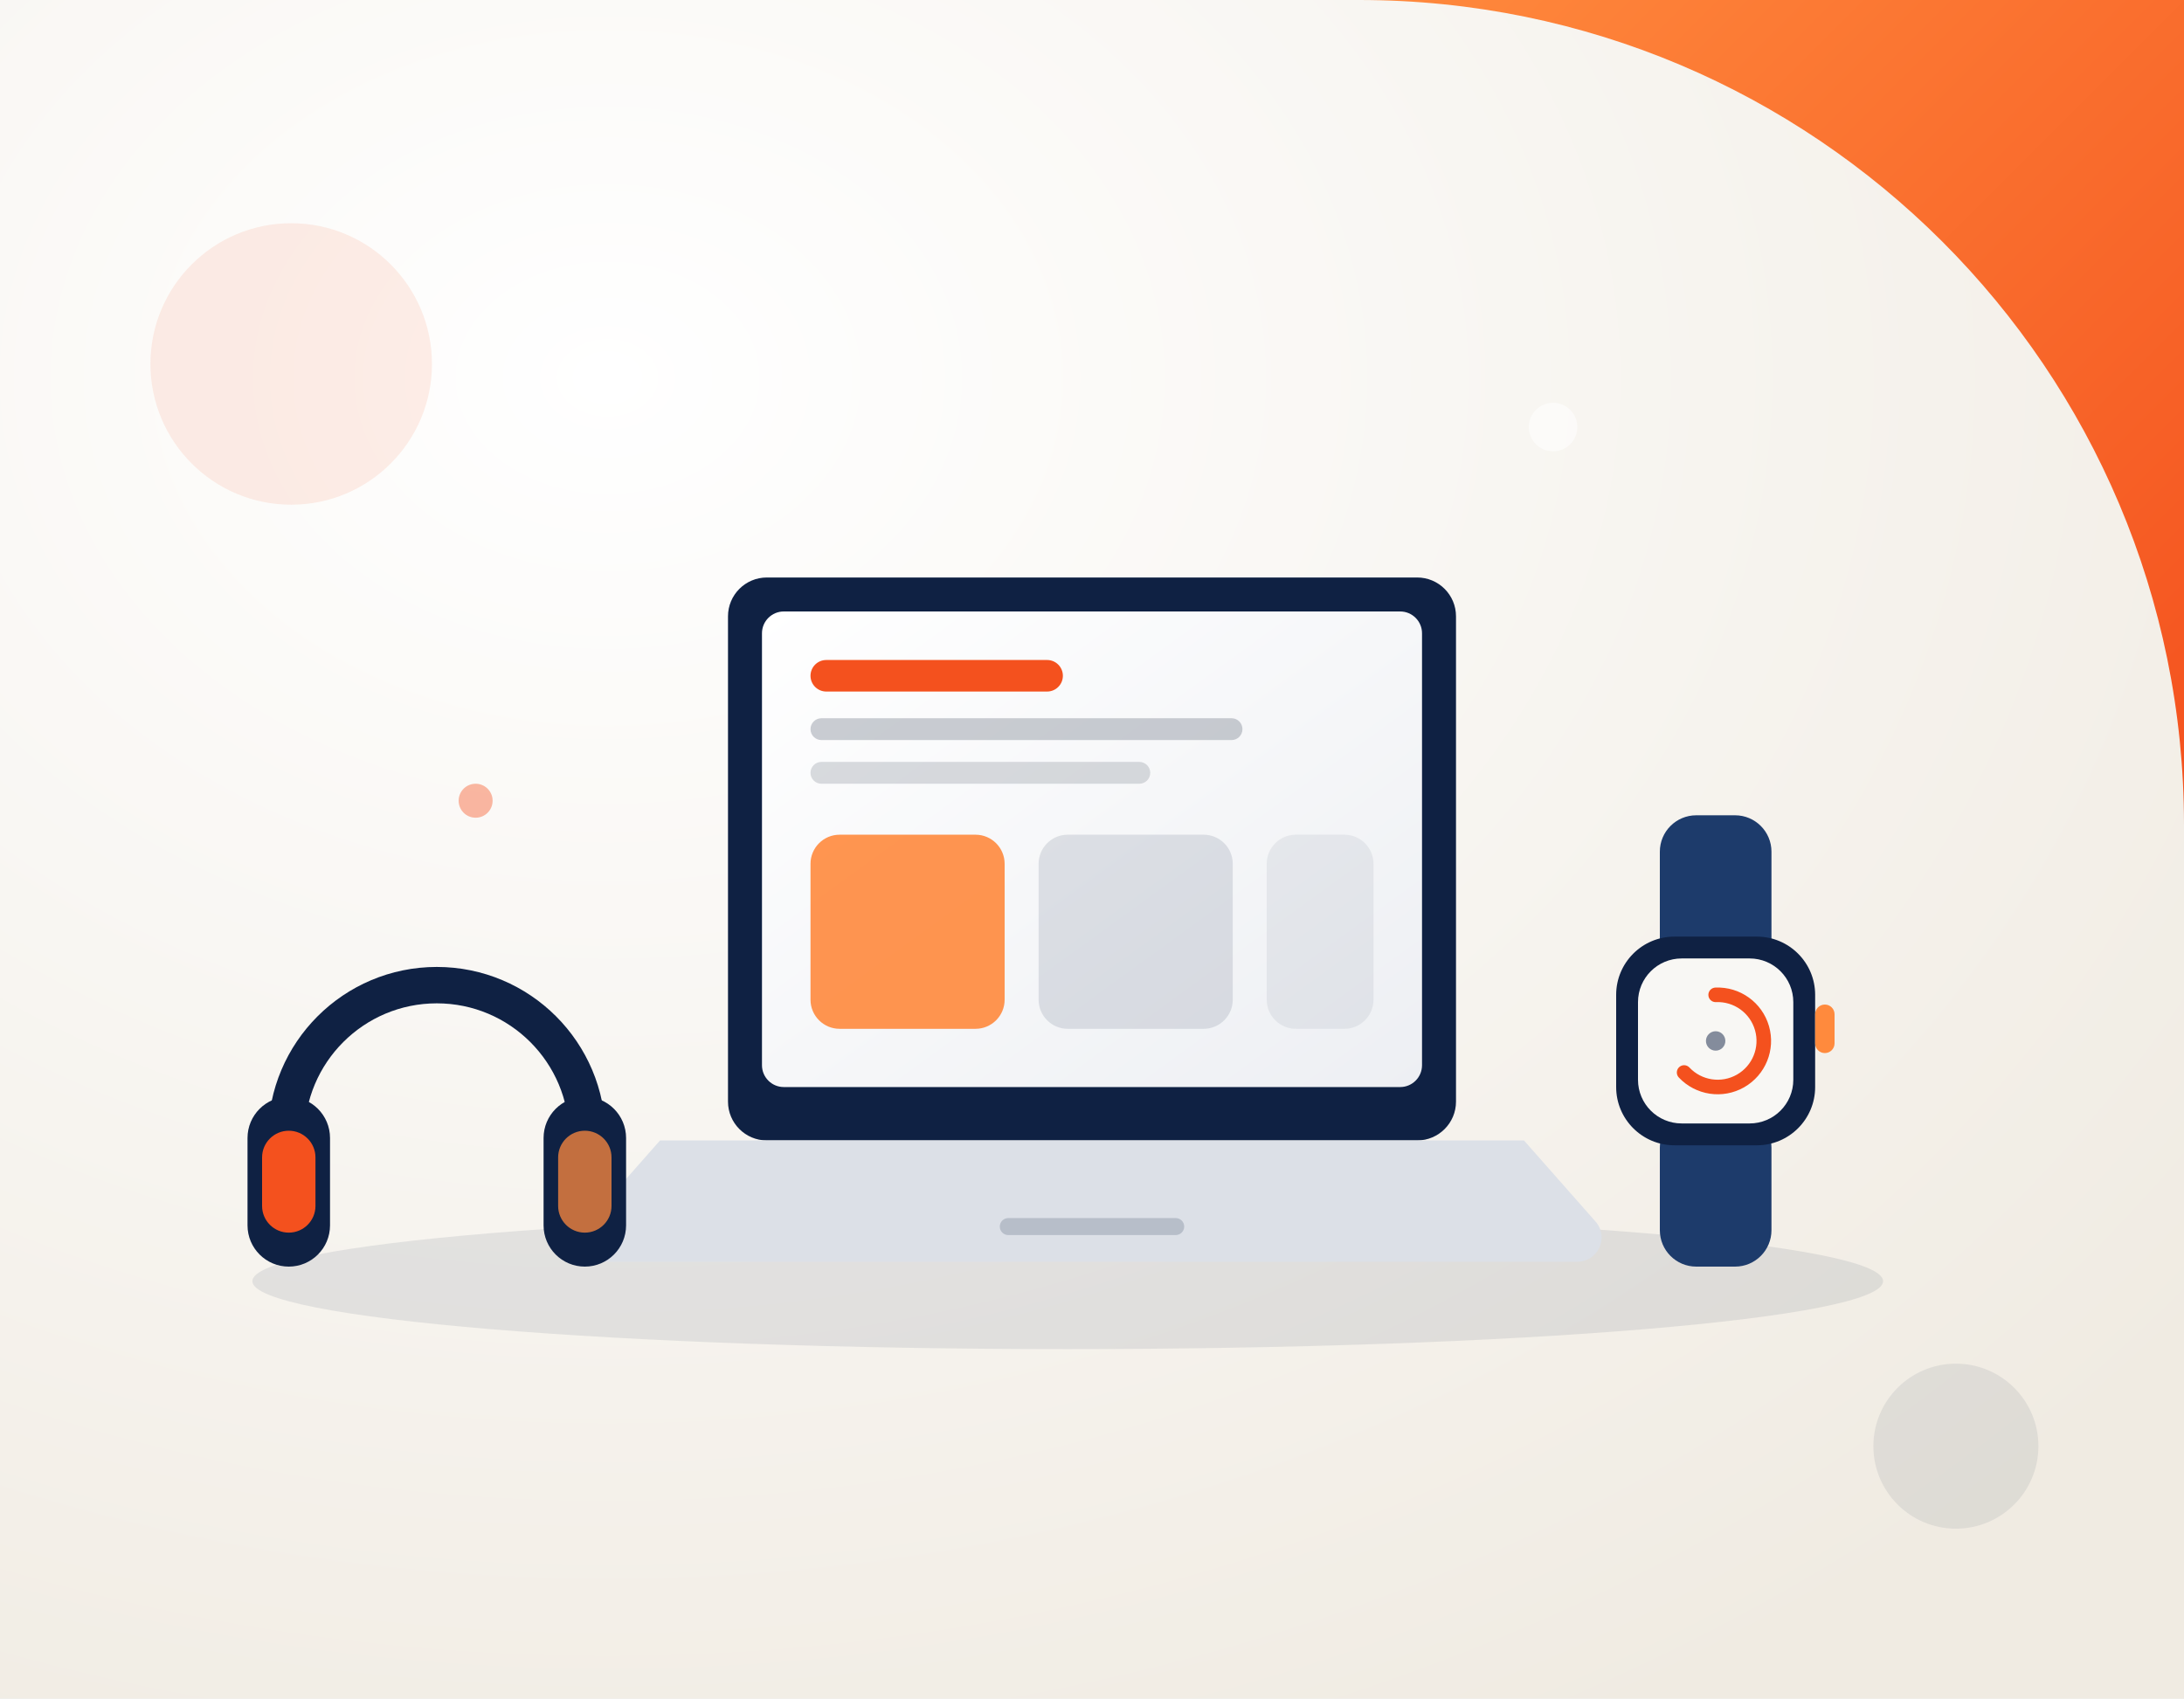
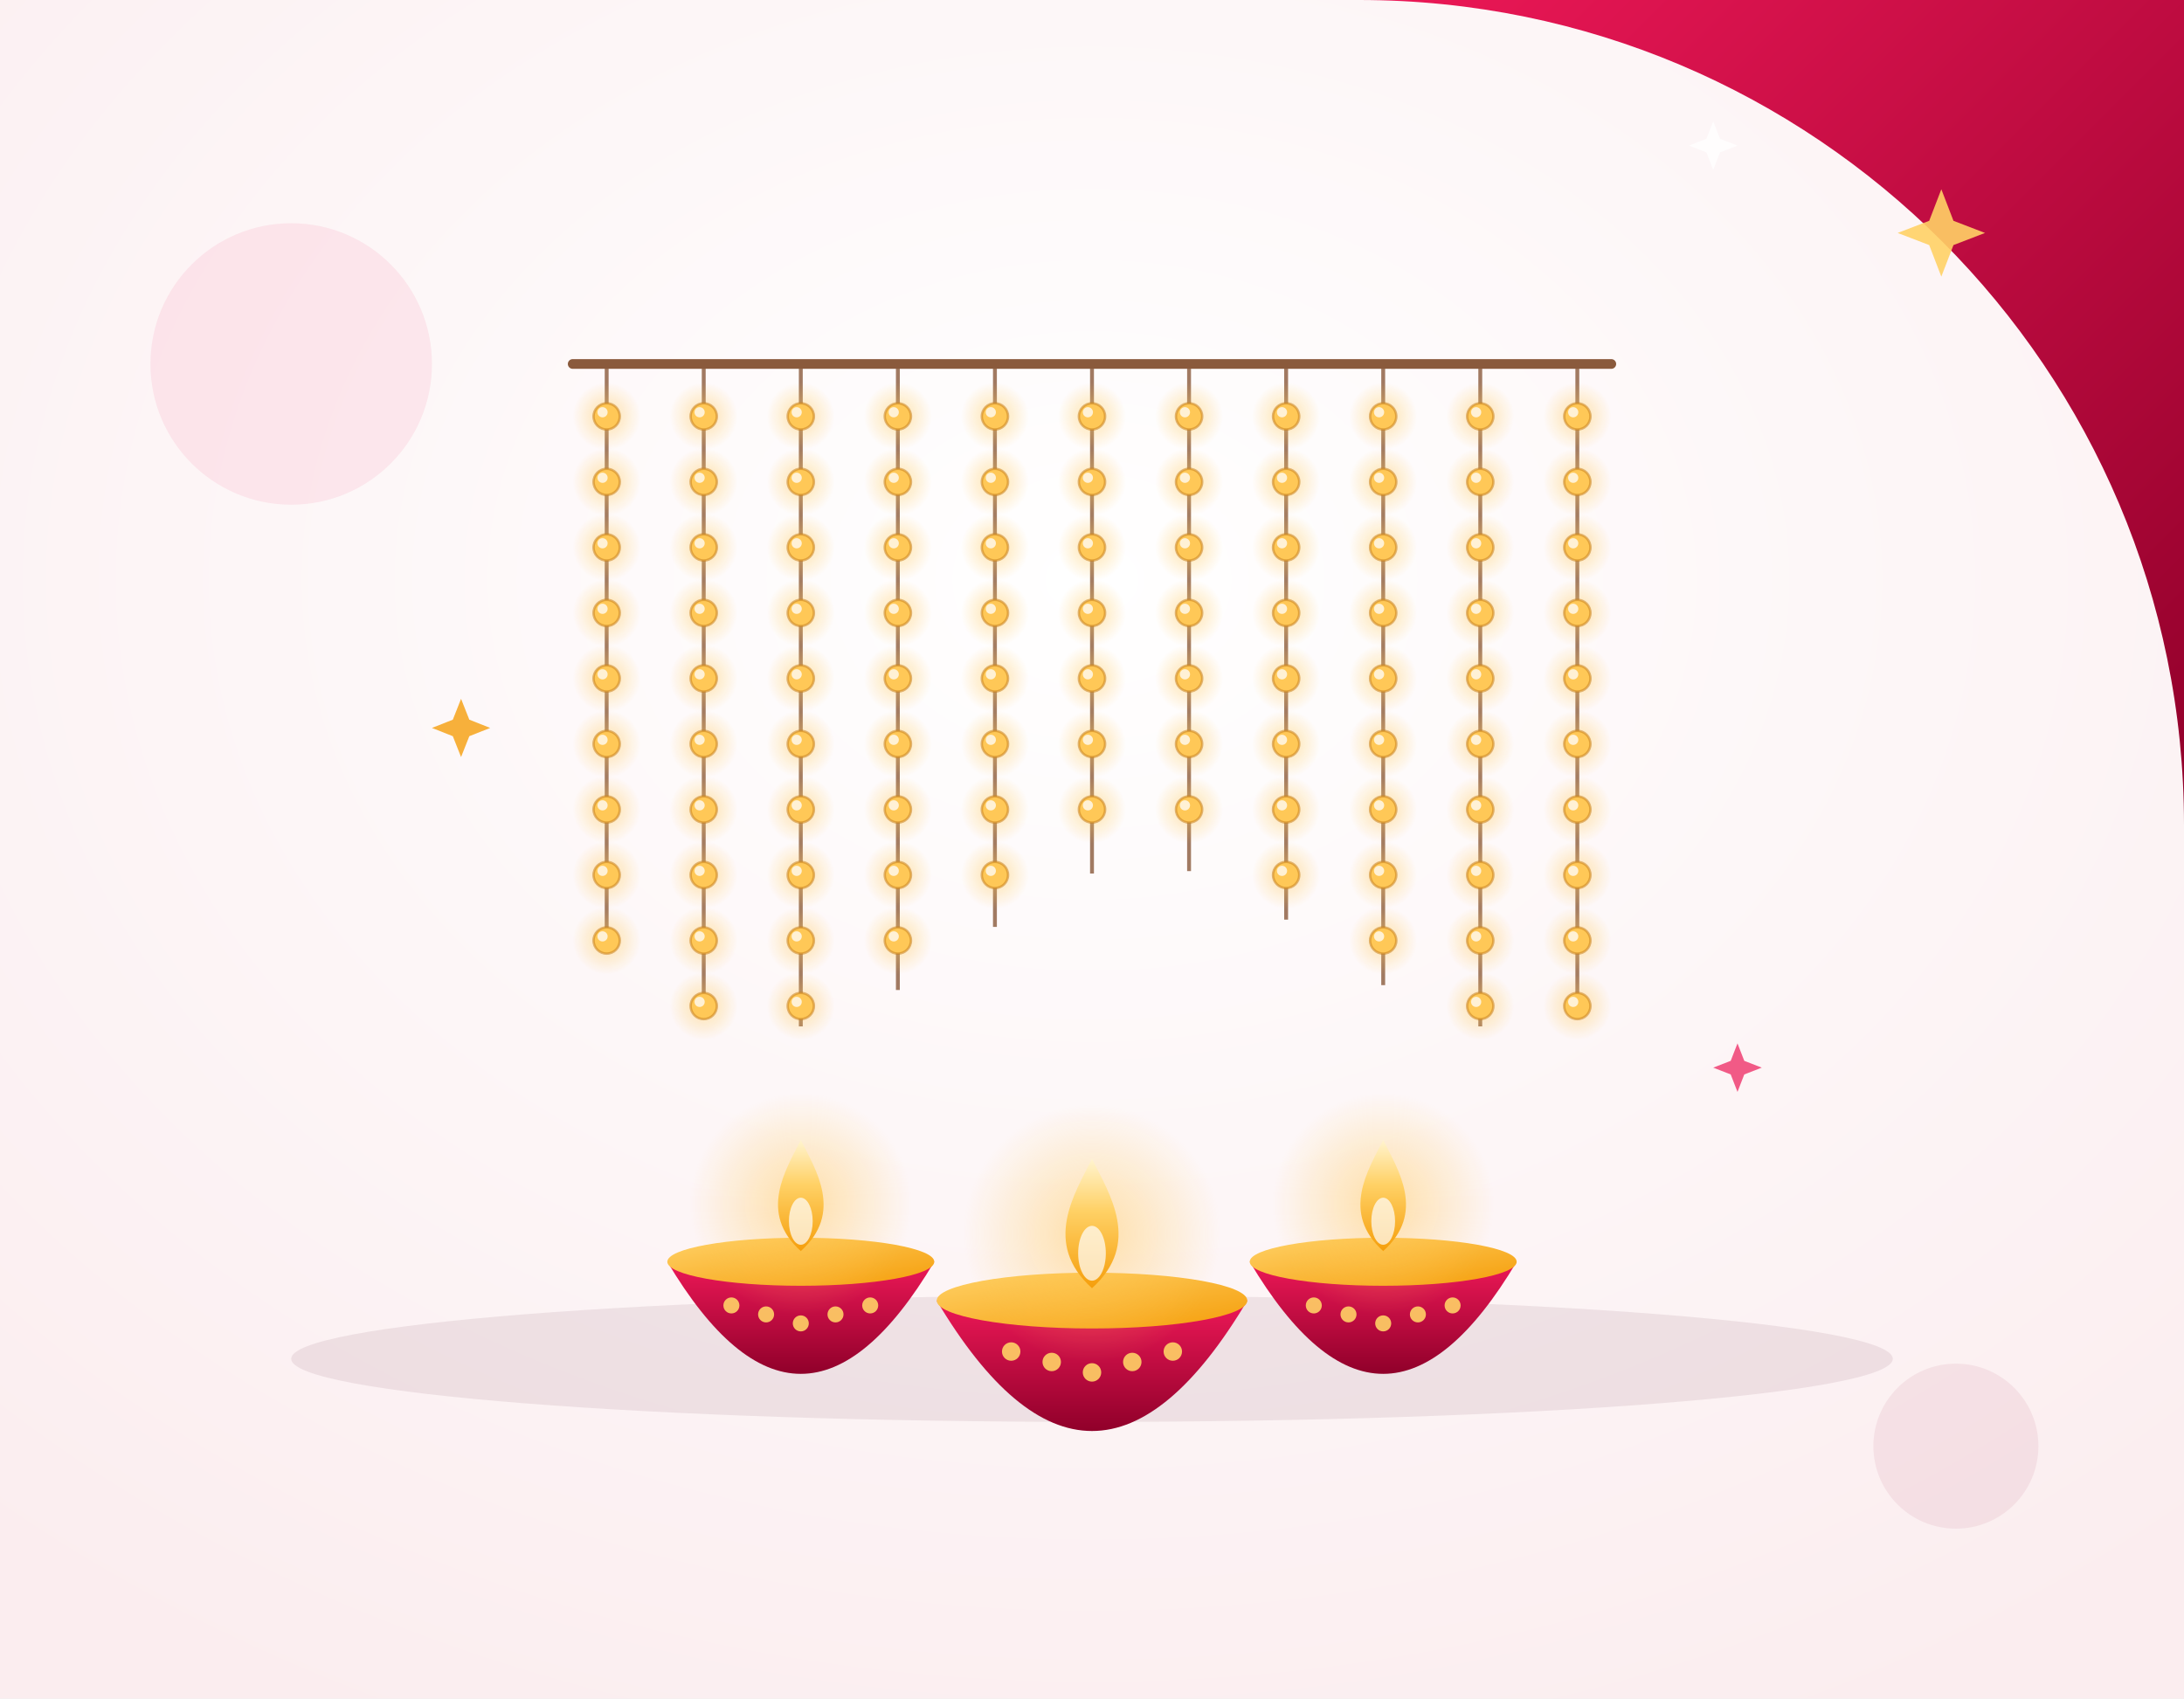
- <svg xmlns="http://www.w3.org/2000/svg" width="900" height="700" viewBox="0 0 900 700" preserveAspectRatio="xMidYMid slice" role="img" aria-label="Laptop, headphones and smartwatch">
+ <svg xmlns="http://www.w3.org/2000/svg" width="900" height="700" viewBox="0 0 900 700" preserveAspectRatio="xMidYMid slice" role="img" aria-label="Curtain lights and glowing diyas">
  <defs>
-     <radialGradient id="h1bg" cx="28%" cy="22%" r="92%">
+     <radialGradient id="h1g0">
+       <stop offset="0" stop-color="#FFC857" stop-opacity="0.5" />
+       <stop offset="1" stop-color="#FFC857" stop-opacity="0" />
+     </radialGradient>
+     <radialGradient id="h1g1">
+       <stop offset="0" stop-color="#ED1857" stop-opacity="0.5" />
+       <stop offset="1" stop-color="#ED1857" stop-opacity="0" />
+     </radialGradient>
+     <radialGradient id="h1g2">
+       <stop offset="0" stop-color="#F59E0B" stop-opacity="0.5" />
+       <stop offset="1" stop-color="#F59E0B" stop-opacity="0" />
+     </radialGradient>
+     <radialGradient id="h1g3">
+       <stop offset="0" stop-color="#22A55B" stop-opacity="0.5" />
+       <stop offset="1" stop-color="#22A55B" stop-opacity="0" />
+     </radialGradient>
+     <radialGradient id="h1g4">
+       <stop offset="0" stop-color="#2F7DE1" stop-opacity="0.5" />
+       <stop offset="1" stop-color="#2F7DE1" stop-opacity="0" />
+     </radialGradient>
+     <radialGradient id="h1g5">
+       <stop offset="0" stop-color="#9B4DE0" stop-opacity="0.5" />
+       <stop offset="1" stop-color="#9B4DE0" stop-opacity="0" />
+     </radialGradient>
+     <radialGradient id="h1g6">
+       <stop offset="0" stop-color="#FF6B3D" stop-opacity="0.5" />
+       <stop offset="1" stop-color="#FF6B3D" stop-opacity="0" />
+     </radialGradient>
+     <radialGradient id="h1bg" cx="50%" cy="34%" r="76%">
      <stop offset="0" stop-color="#FFFFFF" />
-       <stop offset="1" stop-color="#F0EBE2" />
-     </radialGradient>
-     <linearGradient id="h1o" x1="0" y1="0" x2="1" y2="1">
-       <stop offset="0" stop-color="#FF8A3D" />
-       <stop offset="1" stop-color="#F4511E" />
+       <stop offset="1" stop-color="#FBEDEF" />
+     </radialGradient>
+     <linearGradient id="h1flame" x1="0" y1="1" x2="0" y2="0">
+       <stop offset="0" stop-color="#F59E0B" />
+       <stop offset="0.6" stop-color="#FFD166" />
+       <stop offset="1" stop-color="#FFF4CF" />
    </linearGradient>
-     <linearGradient id="h1scr" x1="0" y1="0" x2="1" y2="1">
-       <stop offset="0" stop-color="#FFFFFF" />
-       <stop offset="1" stop-color="#EDEFF3" />
+     <linearGradient id="h1diya" x1="0" y1="0" x2="0" y2="1">
+       <stop offset="0" stop-color="#ED1857" />
+       <stop offset="1" stop-color="#90002A" />
+     </linearGradient>
+     <linearGradient id="h1gold" x1="0" y1="0" x2="1" y2="1">
+       <stop offset="0" stop-color="#FFD166" />
+       <stop offset="1" stop-color="#F59E0B" />
+     </linearGradient>
+     <linearGradient id="h1pw" x1="0" y1="0" x2="1" y2="1">
+       <stop offset="0" stop-color="#ED1857" />
+       <stop offset="1" stop-color="#90002A" />
+     </linearGradient>
+     <radialGradient id="h1halo">
+       <stop offset="0" stop-color="#FFD166" stop-opacity="0.85" />
+       <stop offset="0.45" stop-color="#ED1857" stop-opacity="0.35" />
+       <stop offset="1" stop-color="#9B4DE0" stop-opacity="0" />
+     </radialGradient>
+     <linearGradient id="h1visor" x1="0" y1="0" x2="1" y2="1">
+       <stop offset="0" stop-color="#9B4DE0" />
+       <stop offset="0.5" stop-color="#ED1857" />
+       <stop offset="1" stop-color="#4A041C" />
    </linearGradient>
  </defs>
  <rect width="900" height="700" fill="url(#h1bg)" />
-   <path d="M900 0v340A340 340 0 0 0 560 0Z" fill="url(#h1o)" />
-   <circle cx="120" cy="150" r="58" fill="#F4511E" opacity="0.10" />
-   <circle cx="806" cy="596" r="34" fill="#0F2143" opacity="0.08" />
-   <ellipse cx="440" cy="528" rx="336" ry="28" fill="#0F2143" opacity="0.09" />
-   <g>
-     <rect x="300" y="238" width="300" height="232" rx="16" fill="#0F2143" />
-     <rect x="314" y="252" width="272" height="196" rx="9" fill="url(#h1scr)" />
-     <rect x="334" y="272" width="104" height="13" rx="6.5" fill="#F4511E" />
-     <rect x="334" y="296" width="178" height="9" rx="4.5" fill="#6B7280" opacity="0.35" />
-     <rect x="334" y="314" width="140" height="9" rx="4.5" fill="#6B7280" opacity="0.25" />
-     <rect x="334" y="344" width="80" height="80" rx="12" fill="#FF8A3D" opacity="0.9" />
-     <rect x="428" y="344" width="80" height="80" rx="12" fill="#0F2143" opacity="0.12" />
-     <rect x="522" y="344" width="44" height="80" rx="12" fill="#0F2143" opacity="0.07" />
-     <path d="M272 470h356l30 34a10 10 0 0 1-8 16H250a10 10 0 0 1-8-16Z" fill="#DCE0E7" />
-     <rect x="412" y="502" width="76" height="7" rx="3.5" fill="#0F2143" opacity="0.18" />
-   </g>
-   <g>
-     <path d="M118 468a62 62 0 0 1 124 0" fill="none" stroke="#0F2143" stroke-width="15" stroke-linecap="round" />
-     <rect x="102" y="452" width="34" height="70" rx="17" fill="#0F2143" />
-     <rect x="224" y="452" width="34" height="70" rx="17" fill="#0F2143" />
-     <rect x="108" y="466" width="22" height="42" rx="11" fill="#F4511E" />
-     <rect x="230" y="466" width="22" height="42" rx="11" fill="#FF8A3D" opacity="0.75" />
-   </g>
-   <g>
-     <rect x="684" y="336" width="46" height="70" rx="15" fill="#1D3B6B" />
-     <rect x="684" y="458" width="46" height="64" rx="15" fill="#1D3B6B" />
-     <rect x="666" y="386" width="82" height="86" rx="24" fill="#0F2143" />
-     <rect x="675" y="395" width="64" height="68" rx="18" fill="#F8F7F4" />
-     <path d="M707 410a19 19 0 1 1-13 32" fill="none" stroke="#F4511E" stroke-width="6" stroke-linecap="round" />
-     <circle cx="707" cy="429" r="4" fill="#0F2143" opacity="0.5" />
-     <rect x="748" y="414" width="8" height="20" rx="4" fill="#FF8A3D" />
-   </g>
-   <circle cx="640" cy="176" r="10" fill="#FFFFFF" opacity="0.55" />
-   <circle cx="196" cy="330" r="7" fill="#F4511E" opacity="0.4" />
+   <path d="M900 0v340A340 340 0 0 0 560 0Z" fill="url(#h1pw)" />
+   <path d="M800 78l5 13 13 5-13 5-5 13-5-13-13-5 13-5Z" fill="#FFD166" opacity="0.9" />
+   <path d="M706 50l2.8 7.2 7.2 2.8-7.2 2.8-2.8 7.2-2.8-7.2-7.2-2.8 7.2-2.8Z" fill="#FFFFFF" opacity="0.8" />
+   <circle cx="120" cy="150" r="58" fill="#ED1857" opacity="0.08" />
+   <circle cx="806" cy="596" r="34" fill="#90002A" opacity="0.07" />
+   <ellipse cx="450" cy="560" rx="330" ry="26" fill="#4A041C" opacity="0.08" />
+   <path d="M236 150H664" stroke="#8A5A3C" stroke-width="4" stroke-linecap="round" />
+   <path d="M250 150V390" stroke="#8A5A3C" stroke-width="1.6" opacity="0.8" />
+   <circle cx="250" cy="171.6" r="14" fill="url(#h1g0)" />
+   <circle cx="250" cy="171.6" r="5.4" fill="#FFC857" stroke="#C9821E" stroke-opacity="0.55" stroke-width="1" />
+   <circle cx="248.3" cy="169.9" r="2.1" fill="#FFFFFF" opacity="0.75" />
+   <circle cx="250" cy="198.6" r="14" fill="url(#h1g0)" />
+   <circle cx="250" cy="198.6" r="5.4" fill="#FFC857" stroke="#C9821E" stroke-opacity="0.55" stroke-width="1" />
+   <circle cx="248.3" cy="196.9" r="2.1" fill="#FFFFFF" opacity="0.75" />
+   <circle cx="250" cy="225.6" r="14" fill="url(#h1g0)" />
+   <circle cx="250" cy="225.6" r="5.4" fill="#FFC857" stroke="#C9821E" stroke-opacity="0.55" stroke-width="1" />
+   <circle cx="248.3" cy="223.9" r="2.1" fill="#FFFFFF" opacity="0.75" />
+   <circle cx="250" cy="252.6" r="14" fill="url(#h1g0)" />
+   <circle cx="250" cy="252.6" r="5.4" fill="#FFC857" stroke="#C9821E" stroke-opacity="0.55" stroke-width="1" />
+   <circle cx="248.3" cy="250.9" r="2.1" fill="#FFFFFF" opacity="0.75" />
+   <circle cx="250" cy="279.6" r="14" fill="url(#h1g0)" />
+   <circle cx="250" cy="279.6" r="5.4" fill="#FFC857" stroke="#C9821E" stroke-opacity="0.55" stroke-width="1" />
+   <circle cx="248.3" cy="277.9" r="2.1" fill="#FFFFFF" opacity="0.75" />
+   <circle cx="250" cy="306.6" r="14" fill="url(#h1g0)" />
+   <circle cx="250" cy="306.6" r="5.4" fill="#FFC857" stroke="#C9821E" stroke-opacity="0.55" stroke-width="1" />
+   <circle cx="248.3" cy="304.9" r="2.1" fill="#FFFFFF" opacity="0.75" />
+   <circle cx="250" cy="333.6" r="14" fill="url(#h1g0)" />
+   <circle cx="250" cy="333.6" r="5.4" fill="#FFC857" stroke="#C9821E" stroke-opacity="0.55" stroke-width="1" />
+   <circle cx="248.3" cy="331.9" r="2.1" fill="#FFFFFF" opacity="0.75" />
+   <circle cx="250" cy="360.6" r="14" fill="url(#h1g0)" />
+   <circle cx="250" cy="360.6" r="5.4" fill="#FFC857" stroke="#C9821E" stroke-opacity="0.55" stroke-width="1" />
+   <circle cx="248.3" cy="358.9" r="2.1" fill="#FFFFFF" opacity="0.75" />
+   <circle cx="250" cy="387.6" r="14" fill="url(#h1g0)" />
+   <circle cx="250" cy="387.6" r="5.4" fill="#FFC857" stroke="#C9821E" stroke-opacity="0.55" stroke-width="1" />
+   <circle cx="248.3" cy="385.9" r="2.1" fill="#FFFFFF" opacity="0.75" />
+   <path d="M290 150V415" stroke="#8A5A3C" stroke-width="1.6" opacity="0.8" />
+   <circle cx="290" cy="171.6" r="14" fill="url(#h1g0)" />
+   <circle cx="290" cy="171.6" r="5.4" fill="#FFC857" stroke="#C9821E" stroke-opacity="0.55" stroke-width="1" />
+   <circle cx="288.3" cy="169.9" r="2.1" fill="#FFFFFF" opacity="0.75" />
+   <circle cx="290" cy="198.6" r="14" fill="url(#h1g0)" />
+   <circle cx="290" cy="198.6" r="5.4" fill="#FFC857" stroke="#C9821E" stroke-opacity="0.55" stroke-width="1" />
+   <circle cx="288.3" cy="196.9" r="2.1" fill="#FFFFFF" opacity="0.75" />
+   <circle cx="290" cy="225.6" r="14" fill="url(#h1g0)" />
+   <circle cx="290" cy="225.6" r="5.4" fill="#FFC857" stroke="#C9821E" stroke-opacity="0.55" stroke-width="1" />
+   <circle cx="288.3" cy="223.9" r="2.1" fill="#FFFFFF" opacity="0.75" />
+   <circle cx="290" cy="252.6" r="14" fill="url(#h1g0)" />
+   <circle cx="290" cy="252.6" r="5.4" fill="#FFC857" stroke="#C9821E" stroke-opacity="0.55" stroke-width="1" />
+   <circle cx="288.3" cy="250.9" r="2.1" fill="#FFFFFF" opacity="0.75" />
+   <circle cx="290" cy="279.6" r="14" fill="url(#h1g0)" />
+   <circle cx="290" cy="279.6" r="5.4" fill="#FFC857" stroke="#C9821E" stroke-opacity="0.55" stroke-width="1" />
+   <circle cx="288.3" cy="277.9" r="2.1" fill="#FFFFFF" opacity="0.75" />
+   <circle cx="290" cy="306.6" r="14" fill="url(#h1g0)" />
+   <circle cx="290" cy="306.6" r="5.4" fill="#FFC857" stroke="#C9821E" stroke-opacity="0.55" stroke-width="1" />
+   <circle cx="288.3" cy="304.9" r="2.1" fill="#FFFFFF" opacity="0.75" />
+   <circle cx="290" cy="333.6" r="14" fill="url(#h1g0)" />
+   <circle cx="290" cy="333.6" r="5.4" fill="#FFC857" stroke="#C9821E" stroke-opacity="0.55" stroke-width="1" />
+   <circle cx="288.3" cy="331.9" r="2.1" fill="#FFFFFF" opacity="0.75" />
+   <circle cx="290" cy="360.6" r="14" fill="url(#h1g0)" />
+   <circle cx="290" cy="360.6" r="5.4" fill="#FFC857" stroke="#C9821E" stroke-opacity="0.55" stroke-width="1" />
+   <circle cx="288.3" cy="358.9" r="2.1" fill="#FFFFFF" opacity="0.75" />
+   <circle cx="290" cy="387.6" r="14" fill="url(#h1g0)" />
+   <circle cx="290" cy="387.6" r="5.4" fill="#FFC857" stroke="#C9821E" stroke-opacity="0.55" stroke-width="1" />
+   <circle cx="288.3" cy="385.9" r="2.1" fill="#FFFFFF" opacity="0.75" />
+   <circle cx="290" cy="414.6" r="14" fill="url(#h1g0)" />
+   <circle cx="290" cy="414.6" r="5.4" fill="#FFC857" stroke="#C9821E" stroke-opacity="0.55" stroke-width="1" />
+   <circle cx="288.3" cy="412.9" r="2.1" fill="#FFFFFF" opacity="0.75" />
+   <path d="M330 150V423" stroke="#8A5A3C" stroke-width="1.6" opacity="0.8" />
+   <circle cx="330" cy="171.6" r="14" fill="url(#h1g0)" />
+   <circle cx="330" cy="171.6" r="5.4" fill="#FFC857" stroke="#C9821E" stroke-opacity="0.55" stroke-width="1" />
+   <circle cx="328.3" cy="169.9" r="2.1" fill="#FFFFFF" opacity="0.75" />
+   <circle cx="330" cy="198.6" r="14" fill="url(#h1g0)" />
+   <circle cx="330" cy="198.6" r="5.4" fill="#FFC857" stroke="#C9821E" stroke-opacity="0.55" stroke-width="1" />
+   <circle cx="328.3" cy="196.9" r="2.1" fill="#FFFFFF" opacity="0.75" />
+   <circle cx="330" cy="225.6" r="14" fill="url(#h1g0)" />
+   <circle cx="330" cy="225.6" r="5.4" fill="#FFC857" stroke="#C9821E" stroke-opacity="0.55" stroke-width="1" />
+   <circle cx="328.3" cy="223.9" r="2.1" fill="#FFFFFF" opacity="0.75" />
+   <circle cx="330" cy="252.6" r="14" fill="url(#h1g0)" />
+   <circle cx="330" cy="252.6" r="5.4" fill="#FFC857" stroke="#C9821E" stroke-opacity="0.55" stroke-width="1" />
+   <circle cx="328.3" cy="250.9" r="2.1" fill="#FFFFFF" opacity="0.75" />
+   <circle cx="330" cy="279.6" r="14" fill="url(#h1g0)" />
+   <circle cx="330" cy="279.6" r="5.4" fill="#FFC857" stroke="#C9821E" stroke-opacity="0.55" stroke-width="1" />
+   <circle cx="328.3" cy="277.9" r="2.1" fill="#FFFFFF" opacity="0.75" />
+   <circle cx="330" cy="306.6" r="14" fill="url(#h1g0)" />
+   <circle cx="330" cy="306.6" r="5.4" fill="#FFC857" stroke="#C9821E" stroke-opacity="0.55" stroke-width="1" />
+   <circle cx="328.3" cy="304.9" r="2.1" fill="#FFFFFF" opacity="0.75" />
+   <circle cx="330" cy="333.6" r="14" fill="url(#h1g0)" />
+   <circle cx="330" cy="333.6" r="5.4" fill="#FFC857" stroke="#C9821E" stroke-opacity="0.55" stroke-width="1" />
+   <circle cx="328.3" cy="331.9" r="2.1" fill="#FFFFFF" opacity="0.75" />
+   <circle cx="330" cy="360.6" r="14" fill="url(#h1g0)" />
+   <circle cx="330" cy="360.6" r="5.4" fill="#FFC857" stroke="#C9821E" stroke-opacity="0.55" stroke-width="1" />
+   <circle cx="328.3" cy="358.9" r="2.1" fill="#FFFFFF" opacity="0.75" />
+   <circle cx="330" cy="387.6" r="14" fill="url(#h1g0)" />
+   <circle cx="330" cy="387.6" r="5.4" fill="#FFC857" stroke="#C9821E" stroke-opacity="0.55" stroke-width="1" />
+   <circle cx="328.3" cy="385.9" r="2.1" fill="#FFFFFF" opacity="0.75" />
+   <circle cx="330" cy="414.6" r="14" fill="url(#h1g0)" />
+   <circle cx="330" cy="414.6" r="5.4" fill="#FFC857" stroke="#C9821E" stroke-opacity="0.55" stroke-width="1" />
+   <circle cx="328.3" cy="412.9" r="2.1" fill="#FFFFFF" opacity="0.75" />
+   <path d="M370 150V408" stroke="#8A5A3C" stroke-width="1.6" opacity="0.8" />
+   <circle cx="370" cy="171.6" r="14" fill="url(#h1g0)" />
+   <circle cx="370" cy="171.6" r="5.4" fill="#FFC857" stroke="#C9821E" stroke-opacity="0.55" stroke-width="1" />
+   <circle cx="368.3" cy="169.9" r="2.1" fill="#FFFFFF" opacity="0.75" />
+   <circle cx="370" cy="198.6" r="14" fill="url(#h1g0)" />
+   <circle cx="370" cy="198.6" r="5.4" fill="#FFC857" stroke="#C9821E" stroke-opacity="0.55" stroke-width="1" />
+   <circle cx="368.3" cy="196.9" r="2.1" fill="#FFFFFF" opacity="0.75" />
+   <circle cx="370" cy="225.6" r="14" fill="url(#h1g0)" />
+   <circle cx="370" cy="225.6" r="5.4" fill="#FFC857" stroke="#C9821E" stroke-opacity="0.55" stroke-width="1" />
+   <circle cx="368.3" cy="223.9" r="2.1" fill="#FFFFFF" opacity="0.75" />
+   <circle cx="370" cy="252.6" r="14" fill="url(#h1g0)" />
+   <circle cx="370" cy="252.6" r="5.4" fill="#FFC857" stroke="#C9821E" stroke-opacity="0.55" stroke-width="1" />
+   <circle cx="368.3" cy="250.9" r="2.1" fill="#FFFFFF" opacity="0.75" />
+   <circle cx="370" cy="279.6" r="14" fill="url(#h1g0)" />
+   <circle cx="370" cy="279.6" r="5.4" fill="#FFC857" stroke="#C9821E" stroke-opacity="0.55" stroke-width="1" />
+   <circle cx="368.3" cy="277.9" r="2.1" fill="#FFFFFF" opacity="0.75" />
+   <circle cx="370" cy="306.6" r="14" fill="url(#h1g0)" />
+   <circle cx="370" cy="306.6" r="5.4" fill="#FFC857" stroke="#C9821E" stroke-opacity="0.55" stroke-width="1" />
+   <circle cx="368.3" cy="304.9" r="2.1" fill="#FFFFFF" opacity="0.75" />
+   <circle cx="370" cy="333.6" r="14" fill="url(#h1g0)" />
+   <circle cx="370" cy="333.6" r="5.4" fill="#FFC857" stroke="#C9821E" stroke-opacity="0.55" stroke-width="1" />
+   <circle cx="368.3" cy="331.9" r="2.1" fill="#FFFFFF" opacity="0.75" />
+   <circle cx="370" cy="360.6" r="14" fill="url(#h1g0)" />
+   <circle cx="370" cy="360.6" r="5.4" fill="#FFC857" stroke="#C9821E" stroke-opacity="0.55" stroke-width="1" />
+   <circle cx="368.3" cy="358.9" r="2.1" fill="#FFFFFF" opacity="0.75" />
+   <circle cx="370" cy="387.6" r="14" fill="url(#h1g0)" />
+   <circle cx="370" cy="387.6" r="5.4" fill="#FFC857" stroke="#C9821E" stroke-opacity="0.55" stroke-width="1" />
+   <circle cx="368.3" cy="385.9" r="2.1" fill="#FFFFFF" opacity="0.75" />
+   <path d="M410 150V382" stroke="#8A5A3C" stroke-width="1.6" opacity="0.8" />
+   <circle cx="410" cy="171.6" r="14" fill="url(#h1g0)" />
+   <circle cx="410" cy="171.6" r="5.4" fill="#FFC857" stroke="#C9821E" stroke-opacity="0.55" stroke-width="1" />
+   <circle cx="408.3" cy="169.9" r="2.1" fill="#FFFFFF" opacity="0.75" />
+   <circle cx="410" cy="198.6" r="14" fill="url(#h1g0)" />
+   <circle cx="410" cy="198.6" r="5.4" fill="#FFC857" stroke="#C9821E" stroke-opacity="0.55" stroke-width="1" />
+   <circle cx="408.3" cy="196.9" r="2.1" fill="#FFFFFF" opacity="0.75" />
+   <circle cx="410" cy="225.6" r="14" fill="url(#h1g0)" />
+   <circle cx="410" cy="225.6" r="5.4" fill="#FFC857" stroke="#C9821E" stroke-opacity="0.55" stroke-width="1" />
+   <circle cx="408.3" cy="223.9" r="2.1" fill="#FFFFFF" opacity="0.75" />
+   <circle cx="410" cy="252.6" r="14" fill="url(#h1g0)" />
+   <circle cx="410" cy="252.6" r="5.4" fill="#FFC857" stroke="#C9821E" stroke-opacity="0.55" stroke-width="1" />
+   <circle cx="408.3" cy="250.9" r="2.1" fill="#FFFFFF" opacity="0.75" />
+   <circle cx="410" cy="279.6" r="14" fill="url(#h1g0)" />
+   <circle cx="410" cy="279.6" r="5.4" fill="#FFC857" stroke="#C9821E" stroke-opacity="0.55" stroke-width="1" />
+   <circle cx="408.3" cy="277.9" r="2.1" fill="#FFFFFF" opacity="0.75" />
+   <circle cx="410" cy="306.6" r="14" fill="url(#h1g0)" />
+   <circle cx="410" cy="306.6" r="5.4" fill="#FFC857" stroke="#C9821E" stroke-opacity="0.55" stroke-width="1" />
+   <circle cx="408.3" cy="304.9" r="2.1" fill="#FFFFFF" opacity="0.75" />
+   <circle cx="410" cy="333.6" r="14" fill="url(#h1g0)" />
+   <circle cx="410" cy="333.6" r="5.4" fill="#FFC857" stroke="#C9821E" stroke-opacity="0.55" stroke-width="1" />
+   <circle cx="408.3" cy="331.9" r="2.1" fill="#FFFFFF" opacity="0.75" />
+   <circle cx="410" cy="360.6" r="14" fill="url(#h1g0)" />
+   <circle cx="410" cy="360.6" r="5.4" fill="#FFC857" stroke="#C9821E" stroke-opacity="0.55" stroke-width="1" />
+   <circle cx="408.3" cy="358.9" r="2.1" fill="#FFFFFF" opacity="0.75" />
+   <path d="M450 150V360" stroke="#8A5A3C" stroke-width="1.6" opacity="0.8" />
+   <circle cx="450" cy="171.6" r="14" fill="url(#h1g0)" />
+   <circle cx="450" cy="171.6" r="5.4" fill="#FFC857" stroke="#C9821E" stroke-opacity="0.55" stroke-width="1" />
+   <circle cx="448.3" cy="169.9" r="2.1" fill="#FFFFFF" opacity="0.75" />
+   <circle cx="450" cy="198.6" r="14" fill="url(#h1g0)" />
+   <circle cx="450" cy="198.6" r="5.4" fill="#FFC857" stroke="#C9821E" stroke-opacity="0.55" stroke-width="1" />
+   <circle cx="448.3" cy="196.9" r="2.1" fill="#FFFFFF" opacity="0.75" />
+   <circle cx="450" cy="225.6" r="14" fill="url(#h1g0)" />
+   <circle cx="450" cy="225.6" r="5.4" fill="#FFC857" stroke="#C9821E" stroke-opacity="0.55" stroke-width="1" />
+   <circle cx="448.3" cy="223.9" r="2.1" fill="#FFFFFF" opacity="0.75" />
+   <circle cx="450" cy="252.6" r="14" fill="url(#h1g0)" />
+   <circle cx="450" cy="252.6" r="5.4" fill="#FFC857" stroke="#C9821E" stroke-opacity="0.55" stroke-width="1" />
+   <circle cx="448.3" cy="250.9" r="2.1" fill="#FFFFFF" opacity="0.75" />
+   <circle cx="450" cy="279.6" r="14" fill="url(#h1g0)" />
+   <circle cx="450" cy="279.6" r="5.4" fill="#FFC857" stroke="#C9821E" stroke-opacity="0.55" stroke-width="1" />
+   <circle cx="448.3" cy="277.9" r="2.1" fill="#FFFFFF" opacity="0.75" />
+   <circle cx="450" cy="306.6" r="14" fill="url(#h1g0)" />
+   <circle cx="450" cy="306.6" r="5.4" fill="#FFC857" stroke="#C9821E" stroke-opacity="0.55" stroke-width="1" />
+   <circle cx="448.3" cy="304.9" r="2.1" fill="#FFFFFF" opacity="0.75" />
+   <circle cx="450" cy="333.6" r="14" fill="url(#h1g0)" />
+   <circle cx="450" cy="333.6" r="5.4" fill="#FFC857" stroke="#C9821E" stroke-opacity="0.55" stroke-width="1" />
+   <circle cx="448.3" cy="331.9" r="2.1" fill="#FFFFFF" opacity="0.75" />
+   <path d="M490 150V359" stroke="#8A5A3C" stroke-width="1.6" opacity="0.8" />
+   <circle cx="490" cy="171.6" r="14" fill="url(#h1g0)" />
+   <circle cx="490" cy="171.6" r="5.4" fill="#FFC857" stroke="#C9821E" stroke-opacity="0.55" stroke-width="1" />
+   <circle cx="488.3" cy="169.9" r="2.1" fill="#FFFFFF" opacity="0.75" />
+   <circle cx="490" cy="198.6" r="14" fill="url(#h1g0)" />
+   <circle cx="490" cy="198.6" r="5.4" fill="#FFC857" stroke="#C9821E" stroke-opacity="0.55" stroke-width="1" />
+   <circle cx="488.3" cy="196.9" r="2.1" fill="#FFFFFF" opacity="0.75" />
+   <circle cx="490" cy="225.6" r="14" fill="url(#h1g0)" />
+   <circle cx="490" cy="225.6" r="5.4" fill="#FFC857" stroke="#C9821E" stroke-opacity="0.55" stroke-width="1" />
+   <circle cx="488.3" cy="223.9" r="2.1" fill="#FFFFFF" opacity="0.75" />
+   <circle cx="490" cy="252.6" r="14" fill="url(#h1g0)" />
+   <circle cx="490" cy="252.6" r="5.4" fill="#FFC857" stroke="#C9821E" stroke-opacity="0.55" stroke-width="1" />
+   <circle cx="488.3" cy="250.9" r="2.1" fill="#FFFFFF" opacity="0.75" />
+   <circle cx="490" cy="279.6" r="14" fill="url(#h1g0)" />
+   <circle cx="490" cy="279.6" r="5.4" fill="#FFC857" stroke="#C9821E" stroke-opacity="0.55" stroke-width="1" />
+   <circle cx="488.3" cy="277.9" r="2.1" fill="#FFFFFF" opacity="0.75" />
+   <circle cx="490" cy="306.6" r="14" fill="url(#h1g0)" />
+   <circle cx="490" cy="306.6" r="5.4" fill="#FFC857" stroke="#C9821E" stroke-opacity="0.55" stroke-width="1" />
+   <circle cx="488.3" cy="304.9" r="2.1" fill="#FFFFFF" opacity="0.75" />
+   <circle cx="490" cy="333.6" r="14" fill="url(#h1g0)" />
+   <circle cx="490" cy="333.6" r="5.4" fill="#FFC857" stroke="#C9821E" stroke-opacity="0.55" stroke-width="1" />
+   <circle cx="488.3" cy="331.9" r="2.1" fill="#FFFFFF" opacity="0.75" />
+   <path d="M530 150V379" stroke="#8A5A3C" stroke-width="1.6" opacity="0.8" />
+   <circle cx="530" cy="171.6" r="14" fill="url(#h1g0)" />
+   <circle cx="530" cy="171.6" r="5.4" fill="#FFC857" stroke="#C9821E" stroke-opacity="0.55" stroke-width="1" />
+   <circle cx="528.3" cy="169.9" r="2.1" fill="#FFFFFF" opacity="0.75" />
+   <circle cx="530" cy="198.6" r="14" fill="url(#h1g0)" />
+   <circle cx="530" cy="198.6" r="5.4" fill="#FFC857" stroke="#C9821E" stroke-opacity="0.55" stroke-width="1" />
+   <circle cx="528.3" cy="196.9" r="2.1" fill="#FFFFFF" opacity="0.75" />
+   <circle cx="530" cy="225.6" r="14" fill="url(#h1g0)" />
+   <circle cx="530" cy="225.6" r="5.4" fill="#FFC857" stroke="#C9821E" stroke-opacity="0.55" stroke-width="1" />
+   <circle cx="528.3" cy="223.9" r="2.1" fill="#FFFFFF" opacity="0.75" />
+   <circle cx="530" cy="252.6" r="14" fill="url(#h1g0)" />
+   <circle cx="530" cy="252.6" r="5.4" fill="#FFC857" stroke="#C9821E" stroke-opacity="0.55" stroke-width="1" />
+   <circle cx="528.3" cy="250.9" r="2.1" fill="#FFFFFF" opacity="0.75" />
+   <circle cx="530" cy="279.6" r="14" fill="url(#h1g0)" />
+   <circle cx="530" cy="279.6" r="5.4" fill="#FFC857" stroke="#C9821E" stroke-opacity="0.55" stroke-width="1" />
+   <circle cx="528.3" cy="277.9" r="2.1" fill="#FFFFFF" opacity="0.75" />
+   <circle cx="530" cy="306.6" r="14" fill="url(#h1g0)" />
+   <circle cx="530" cy="306.6" r="5.4" fill="#FFC857" stroke="#C9821E" stroke-opacity="0.55" stroke-width="1" />
+   <circle cx="528.3" cy="304.9" r="2.1" fill="#FFFFFF" opacity="0.75" />
+   <circle cx="530" cy="333.6" r="14" fill="url(#h1g0)" />
+   <circle cx="530" cy="333.6" r="5.4" fill="#FFC857" stroke="#C9821E" stroke-opacity="0.55" stroke-width="1" />
+   <circle cx="528.3" cy="331.9" r="2.1" fill="#FFFFFF" opacity="0.75" />
+   <circle cx="530" cy="360.6" r="14" fill="url(#h1g0)" />
+   <circle cx="530" cy="360.6" r="5.4" fill="#FFC857" stroke="#C9821E" stroke-opacity="0.55" stroke-width="1" />
+   <circle cx="528.3" cy="358.9" r="2.1" fill="#FFFFFF" opacity="0.75" />
+   <path d="M570 150V406" stroke="#8A5A3C" stroke-width="1.6" opacity="0.8" />
+   <circle cx="570" cy="171.6" r="14" fill="url(#h1g0)" />
+   <circle cx="570" cy="171.6" r="5.4" fill="#FFC857" stroke="#C9821E" stroke-opacity="0.55" stroke-width="1" />
+   <circle cx="568.3" cy="169.9" r="2.1" fill="#FFFFFF" opacity="0.75" />
+   <circle cx="570" cy="198.6" r="14" fill="url(#h1g0)" />
+   <circle cx="570" cy="198.6" r="5.4" fill="#FFC857" stroke="#C9821E" stroke-opacity="0.55" stroke-width="1" />
+   <circle cx="568.3" cy="196.9" r="2.1" fill="#FFFFFF" opacity="0.75" />
+   <circle cx="570" cy="225.6" r="14" fill="url(#h1g0)" />
+   <circle cx="570" cy="225.6" r="5.4" fill="#FFC857" stroke="#C9821E" stroke-opacity="0.55" stroke-width="1" />
+   <circle cx="568.3" cy="223.9" r="2.1" fill="#FFFFFF" opacity="0.75" />
+   <circle cx="570" cy="252.6" r="14" fill="url(#h1g0)" />
+   <circle cx="570" cy="252.6" r="5.4" fill="#FFC857" stroke="#C9821E" stroke-opacity="0.55" stroke-width="1" />
+   <circle cx="568.3" cy="250.9" r="2.1" fill="#FFFFFF" opacity="0.75" />
+   <circle cx="570" cy="279.6" r="14" fill="url(#h1g0)" />
+   <circle cx="570" cy="279.6" r="5.4" fill="#FFC857" stroke="#C9821E" stroke-opacity="0.55" stroke-width="1" />
+   <circle cx="568.3" cy="277.9" r="2.1" fill="#FFFFFF" opacity="0.75" />
+   <circle cx="570" cy="306.6" r="14" fill="url(#h1g0)" />
+   <circle cx="570" cy="306.6" r="5.4" fill="#FFC857" stroke="#C9821E" stroke-opacity="0.55" stroke-width="1" />
+   <circle cx="568.3" cy="304.9" r="2.1" fill="#FFFFFF" opacity="0.75" />
+   <circle cx="570" cy="333.6" r="14" fill="url(#h1g0)" />
+   <circle cx="570" cy="333.6" r="5.4" fill="#FFC857" stroke="#C9821E" stroke-opacity="0.55" stroke-width="1" />
+   <circle cx="568.3" cy="331.9" r="2.1" fill="#FFFFFF" opacity="0.75" />
+   <circle cx="570" cy="360.6" r="14" fill="url(#h1g0)" />
+   <circle cx="570" cy="360.6" r="5.4" fill="#FFC857" stroke="#C9821E" stroke-opacity="0.55" stroke-width="1" />
+   <circle cx="568.3" cy="358.9" r="2.1" fill="#FFFFFF" opacity="0.75" />
+   <circle cx="570" cy="387.6" r="14" fill="url(#h1g0)" />
+   <circle cx="570" cy="387.6" r="5.4" fill="#FFC857" stroke="#C9821E" stroke-opacity="0.55" stroke-width="1" />
+   <circle cx="568.3" cy="385.9" r="2.1" fill="#FFFFFF" opacity="0.75" />
+   <path d="M610 150V423" stroke="#8A5A3C" stroke-width="1.6" opacity="0.8" />
+   <circle cx="610" cy="171.6" r="14" fill="url(#h1g0)" />
+   <circle cx="610" cy="171.6" r="5.4" fill="#FFC857" stroke="#C9821E" stroke-opacity="0.55" stroke-width="1" />
+   <circle cx="608.3" cy="169.9" r="2.1" fill="#FFFFFF" opacity="0.75" />
+   <circle cx="610" cy="198.6" r="14" fill="url(#h1g0)" />
+   <circle cx="610" cy="198.6" r="5.4" fill="#FFC857" stroke="#C9821E" stroke-opacity="0.55" stroke-width="1" />
+   <circle cx="608.3" cy="196.9" r="2.1" fill="#FFFFFF" opacity="0.75" />
+   <circle cx="610" cy="225.6" r="14" fill="url(#h1g0)" />
+   <circle cx="610" cy="225.6" r="5.4" fill="#FFC857" stroke="#C9821E" stroke-opacity="0.55" stroke-width="1" />
+   <circle cx="608.3" cy="223.9" r="2.1" fill="#FFFFFF" opacity="0.75" />
+   <circle cx="610" cy="252.6" r="14" fill="url(#h1g0)" />
+   <circle cx="610" cy="252.6" r="5.4" fill="#FFC857" stroke="#C9821E" stroke-opacity="0.55" stroke-width="1" />
+   <circle cx="608.3" cy="250.9" r="2.1" fill="#FFFFFF" opacity="0.75" />
+   <circle cx="610" cy="279.6" r="14" fill="url(#h1g0)" />
+   <circle cx="610" cy="279.6" r="5.4" fill="#FFC857" stroke="#C9821E" stroke-opacity="0.55" stroke-width="1" />
+   <circle cx="608.3" cy="277.9" r="2.1" fill="#FFFFFF" opacity="0.75" />
+   <circle cx="610" cy="306.6" r="14" fill="url(#h1g0)" />
+   <circle cx="610" cy="306.6" r="5.4" fill="#FFC857" stroke="#C9821E" stroke-opacity="0.55" stroke-width="1" />
+   <circle cx="608.3" cy="304.9" r="2.1" fill="#FFFFFF" opacity="0.75" />
+   <circle cx="610" cy="333.6" r="14" fill="url(#h1g0)" />
+   <circle cx="610" cy="333.6" r="5.4" fill="#FFC857" stroke="#C9821E" stroke-opacity="0.55" stroke-width="1" />
+   <circle cx="608.3" cy="331.9" r="2.1" fill="#FFFFFF" opacity="0.75" />
+   <circle cx="610" cy="360.6" r="14" fill="url(#h1g0)" />
+   <circle cx="610" cy="360.6" r="5.4" fill="#FFC857" stroke="#C9821E" stroke-opacity="0.55" stroke-width="1" />
+   <circle cx="608.3" cy="358.9" r="2.1" fill="#FFFFFF" opacity="0.75" />
+   <circle cx="610" cy="387.6" r="14" fill="url(#h1g0)" />
+   <circle cx="610" cy="387.6" r="5.4" fill="#FFC857" stroke="#C9821E" stroke-opacity="0.55" stroke-width="1" />
+   <circle cx="608.3" cy="385.9" r="2.1" fill="#FFFFFF" opacity="0.75" />
+   <circle cx="610" cy="414.6" r="14" fill="url(#h1g0)" />
+   <circle cx="610" cy="414.6" r="5.4" fill="#FFC857" stroke="#C9821E" stroke-opacity="0.55" stroke-width="1" />
+   <circle cx="608.3" cy="412.9" r="2.1" fill="#FFFFFF" opacity="0.75" />
+   <path d="M650 150V417" stroke="#8A5A3C" stroke-width="1.6" opacity="0.8" />
+   <circle cx="650" cy="171.6" r="14" fill="url(#h1g0)" />
+   <circle cx="650" cy="171.6" r="5.4" fill="#FFC857" stroke="#C9821E" stroke-opacity="0.55" stroke-width="1" />
+   <circle cx="648.3" cy="169.9" r="2.1" fill="#FFFFFF" opacity="0.75" />
+   <circle cx="650" cy="198.6" r="14" fill="url(#h1g0)" />
+   <circle cx="650" cy="198.6" r="5.4" fill="#FFC857" stroke="#C9821E" stroke-opacity="0.55" stroke-width="1" />
+   <circle cx="648.3" cy="196.9" r="2.1" fill="#FFFFFF" opacity="0.75" />
+   <circle cx="650" cy="225.6" r="14" fill="url(#h1g0)" />
+   <circle cx="650" cy="225.6" r="5.4" fill="#FFC857" stroke="#C9821E" stroke-opacity="0.55" stroke-width="1" />
+   <circle cx="648.3" cy="223.9" r="2.1" fill="#FFFFFF" opacity="0.75" />
+   <circle cx="650" cy="252.6" r="14" fill="url(#h1g0)" />
+   <circle cx="650" cy="252.6" r="5.4" fill="#FFC857" stroke="#C9821E" stroke-opacity="0.55" stroke-width="1" />
+   <circle cx="648.3" cy="250.9" r="2.1" fill="#FFFFFF" opacity="0.75" />
+   <circle cx="650" cy="279.6" r="14" fill="url(#h1g0)" />
+   <circle cx="650" cy="279.6" r="5.4" fill="#FFC857" stroke="#C9821E" stroke-opacity="0.55" stroke-width="1" />
+   <circle cx="648.3" cy="277.9" r="2.1" fill="#FFFFFF" opacity="0.75" />
+   <circle cx="650" cy="306.6" r="14" fill="url(#h1g0)" />
+   <circle cx="650" cy="306.6" r="5.4" fill="#FFC857" stroke="#C9821E" stroke-opacity="0.55" stroke-width="1" />
+   <circle cx="648.3" cy="304.9" r="2.1" fill="#FFFFFF" opacity="0.75" />
+   <circle cx="650" cy="333.6" r="14" fill="url(#h1g0)" />
+   <circle cx="650" cy="333.6" r="5.4" fill="#FFC857" stroke="#C9821E" stroke-opacity="0.55" stroke-width="1" />
+   <circle cx="648.3" cy="331.9" r="2.1" fill="#FFFFFF" opacity="0.75" />
+   <circle cx="650" cy="360.6" r="14" fill="url(#h1g0)" />
+   <circle cx="650" cy="360.6" r="5.4" fill="#FFC857" stroke="#C9821E" stroke-opacity="0.55" stroke-width="1" />
+   <circle cx="648.3" cy="358.9" r="2.1" fill="#FFFFFF" opacity="0.75" />
+   <circle cx="650" cy="387.6" r="14" fill="url(#h1g0)" />
+   <circle cx="650" cy="387.6" r="5.4" fill="#FFC857" stroke="#C9821E" stroke-opacity="0.55" stroke-width="1" />
+   <circle cx="648.3" cy="385.9" r="2.1" fill="#FFFFFF" opacity="0.75" />
+   <circle cx="650" cy="414.6" r="14" fill="url(#h1g0)" />
+   <circle cx="650" cy="414.6" r="5.4" fill="#FFC857" stroke="#C9821E" stroke-opacity="0.55" stroke-width="1" />
+   <circle cx="648.3" cy="412.9" r="2.1" fill="#FFFFFF" opacity="0.75" />
+   <path d="M275 520 Q330 612.4 385 520 Z" fill="url(#h1diya)" />
+   <ellipse cx="330" cy="520" rx="55" ry="9.9" fill="url(#h1gold)" />
+   <circle cx="301.4" cy="538" r="3.3" fill="#FFD166" opacity="0.9" />
+   <circle cx="315.7" cy="541.7" r="3.3" fill="#FFD166" opacity="0.9" />
+   <circle cx="330" cy="545.4" r="3.3" fill="#FFD166" opacity="0.9" />
+   <circle cx="344.3" cy="541.7" r="3.3" fill="#FFD166" opacity="0.9" />
+   <circle cx="358.6" cy="538" r="3.3" fill="#FFD166" opacity="0.9" />
+   <circle cx="330" cy="496.2" r="45.8" fill="url(#h1g0)" />
+   <path d="M330 515.6 C347.6 499.8 336.2 482.2 330 469.8 C323.8 482.2 312.4 499.8 330 515.6Z" fill="url(#h1flame)" />
+   <ellipse cx="330" cy="503.3" rx="4.9" ry="9.7" fill="#FFFFFF" opacity="0.7" />
+   <path d="M386 536 Q450 643.5 514 536 Z" fill="url(#h1diya)" />
+   <ellipse cx="450" cy="536" rx="64" ry="11.5" fill="url(#h1gold)" />
+   <circle cx="416.7" cy="557" r="3.8" fill="#FFD166" opacity="0.9" />
+   <circle cx="433.4" cy="561.3" r="3.8" fill="#FFD166" opacity="0.9" />
+   <circle cx="450" cy="565.6" r="3.8" fill="#FFD166" opacity="0.9" />
+   <circle cx="466.6" cy="561.3" r="3.8" fill="#FFD166" opacity="0.9" />
+   <circle cx="483.3" cy="557" r="3.8" fill="#FFD166" opacity="0.9" />
+   <circle cx="450" cy="508.4" r="53.2" fill="url(#h1g0)" />
+   <path d="M450 530.9 C470.5 512.4 457.2 492 450 477.6 C442.8 492 429.5 512.4 450 530.9Z" fill="url(#h1flame)" />
+   <ellipse cx="450" cy="516.5" rx="5.7" ry="11.3" fill="#FFFFFF" opacity="0.7" />
+   <path d="M515 520 Q570 612.4 625 520 Z" fill="url(#h1diya)" />
+   <ellipse cx="570" cy="520" rx="55" ry="9.9" fill="url(#h1gold)" />
+   <circle cx="541.4" cy="538" r="3.3" fill="#FFD166" opacity="0.9" />
+   <circle cx="555.7" cy="541.7" r="3.3" fill="#FFD166" opacity="0.9" />
+   <circle cx="570" cy="545.4" r="3.3" fill="#FFD166" opacity="0.9" />
+   <circle cx="584.3" cy="541.7" r="3.3" fill="#FFD166" opacity="0.9" />
+   <circle cx="598.6" cy="538" r="3.3" fill="#FFD166" opacity="0.9" />
+   <circle cx="570" cy="496.2" r="45.8" fill="url(#h1g0)" />
+   <path d="M570 515.6 C587.6 499.8 576.2 482.2 570 469.8 C563.8 482.2 552.4 499.8 570 515.6Z" fill="url(#h1flame)" />
+   <ellipse cx="570" cy="503.3" rx="4.9" ry="9.7" fill="#FFFFFF" opacity="0.7" />
+   <path d="M190 288l3.4 8.6 8.6 3.4-8.6 3.4-3.4 8.6-3.4-8.6-8.6-3.4 8.6-3.4Z" fill="#F59E0B" opacity="0.8" />
+   <path d="M716 430l2.8 7.2 7.2 2.8-7.2 2.8-2.8 7.2-2.8-7.2-7.2-2.8 7.2-2.8Z" fill="#ED1857" opacity="0.7" />
</svg>
